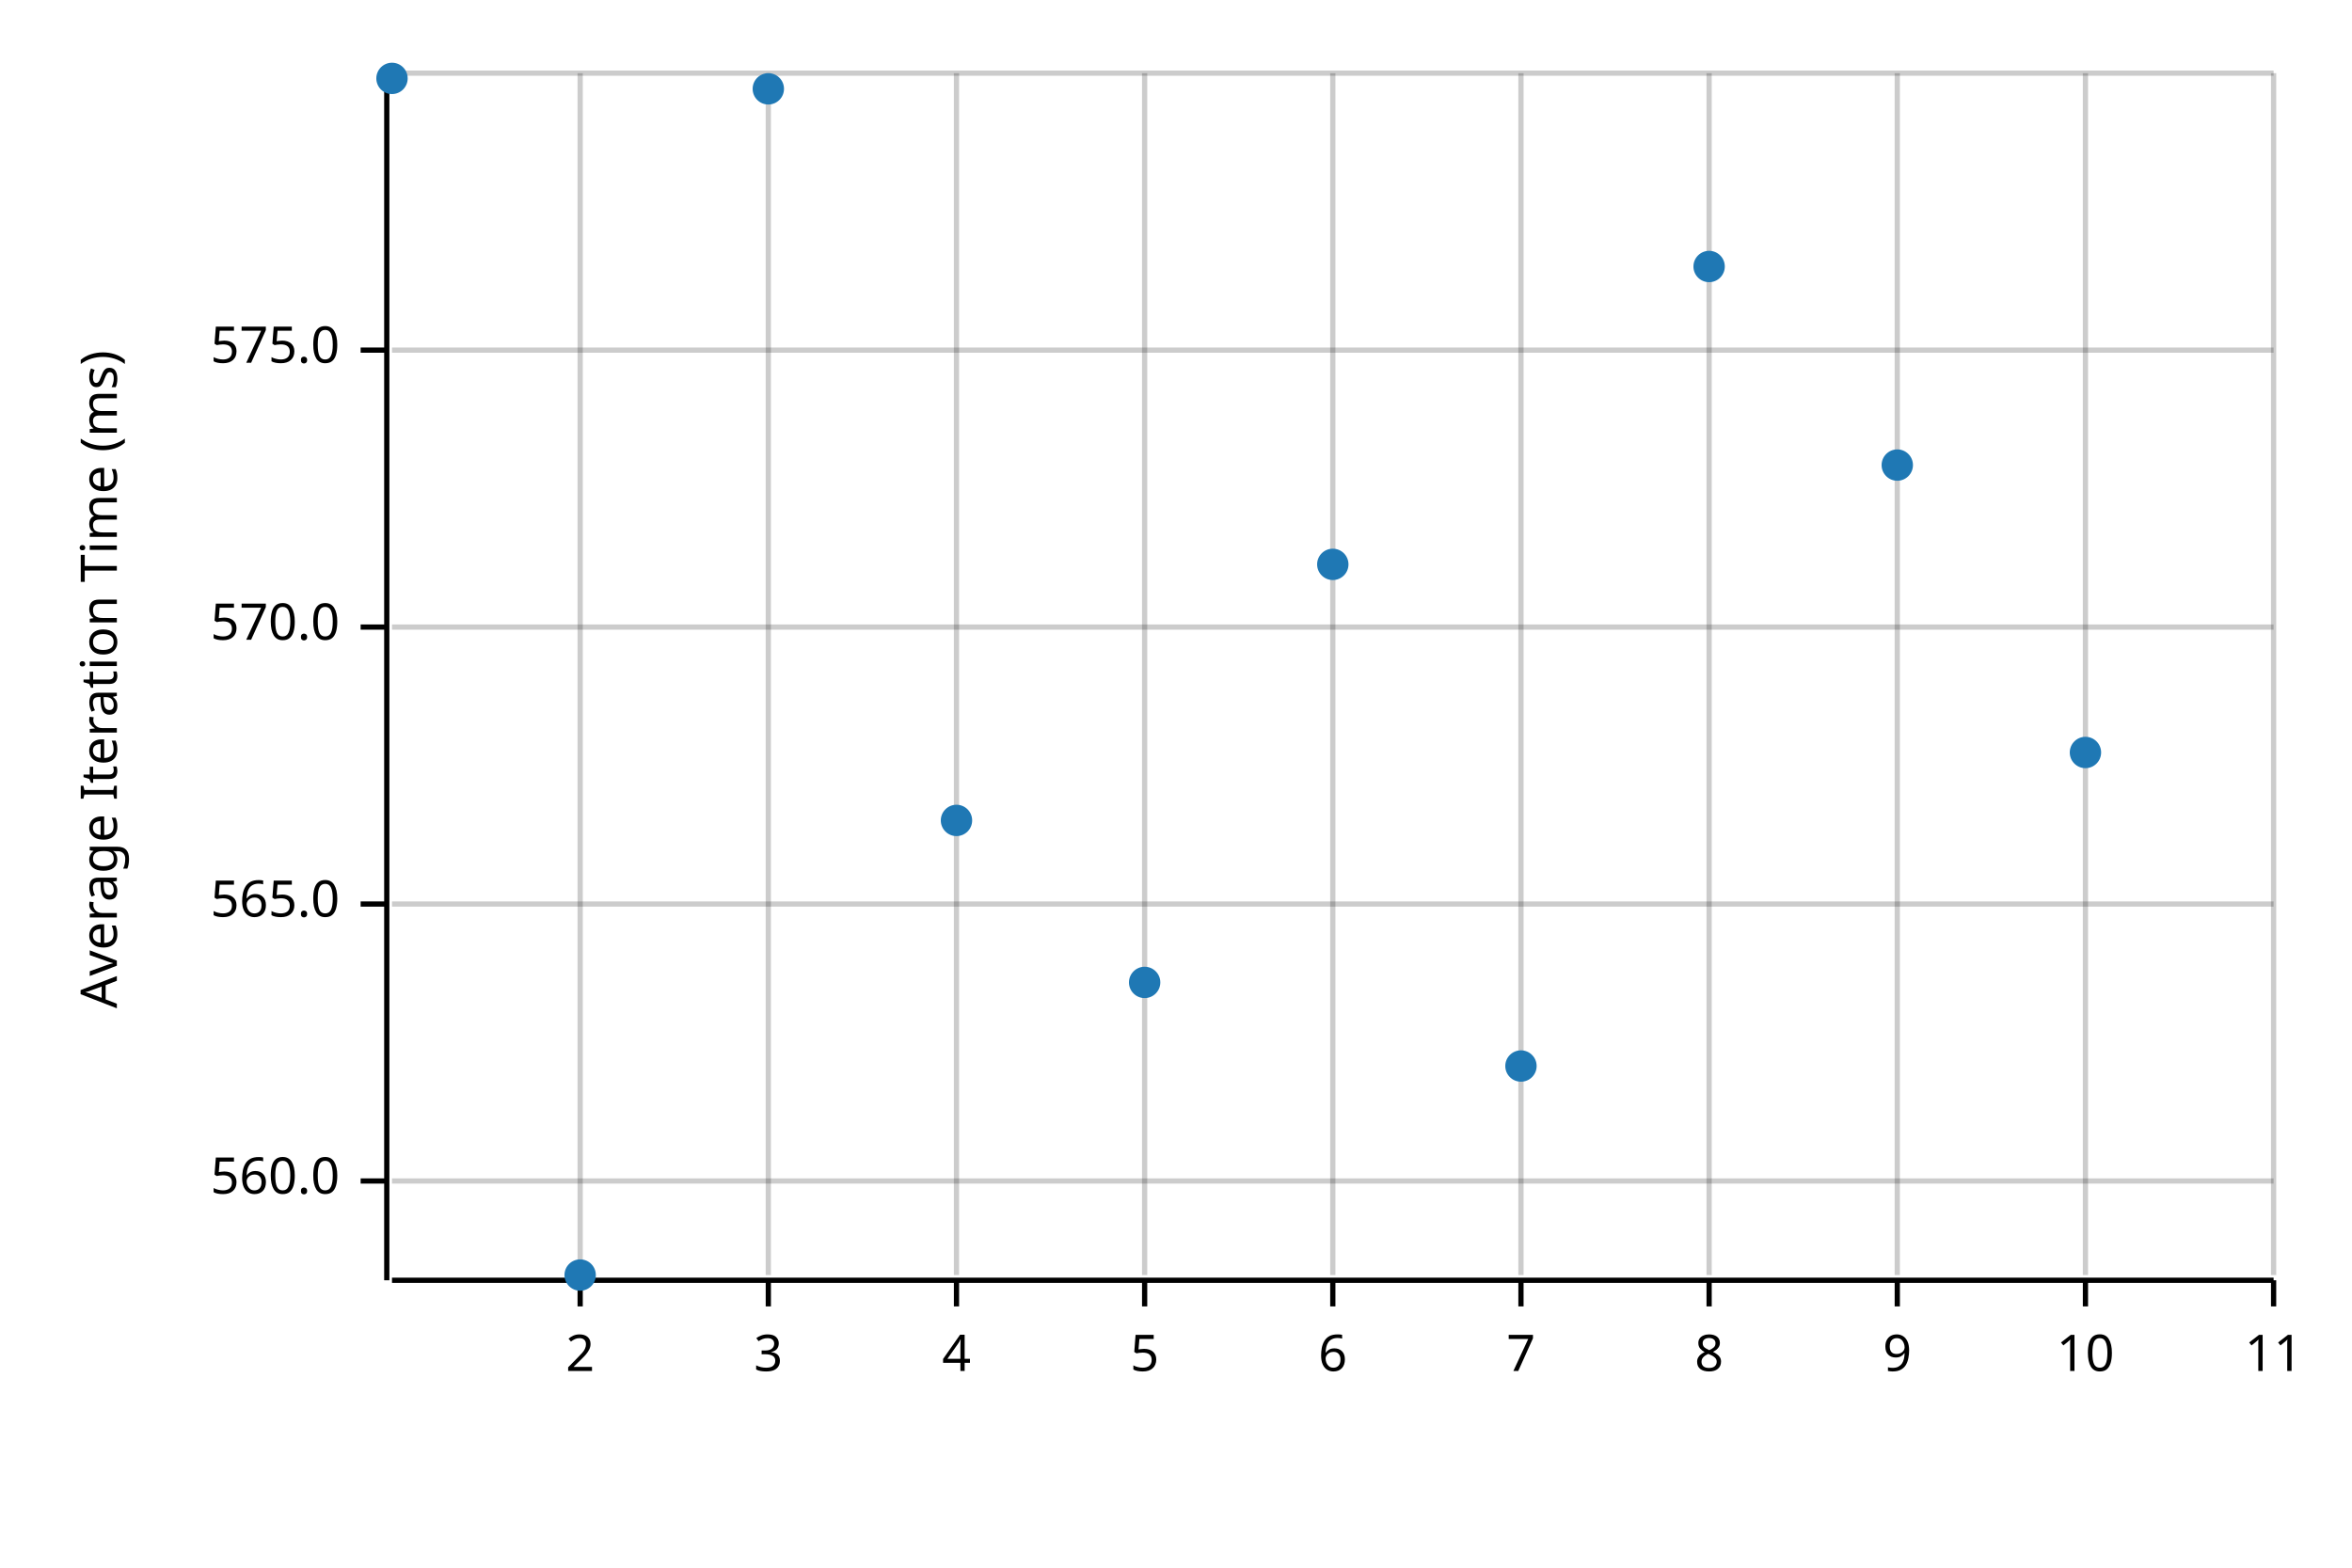
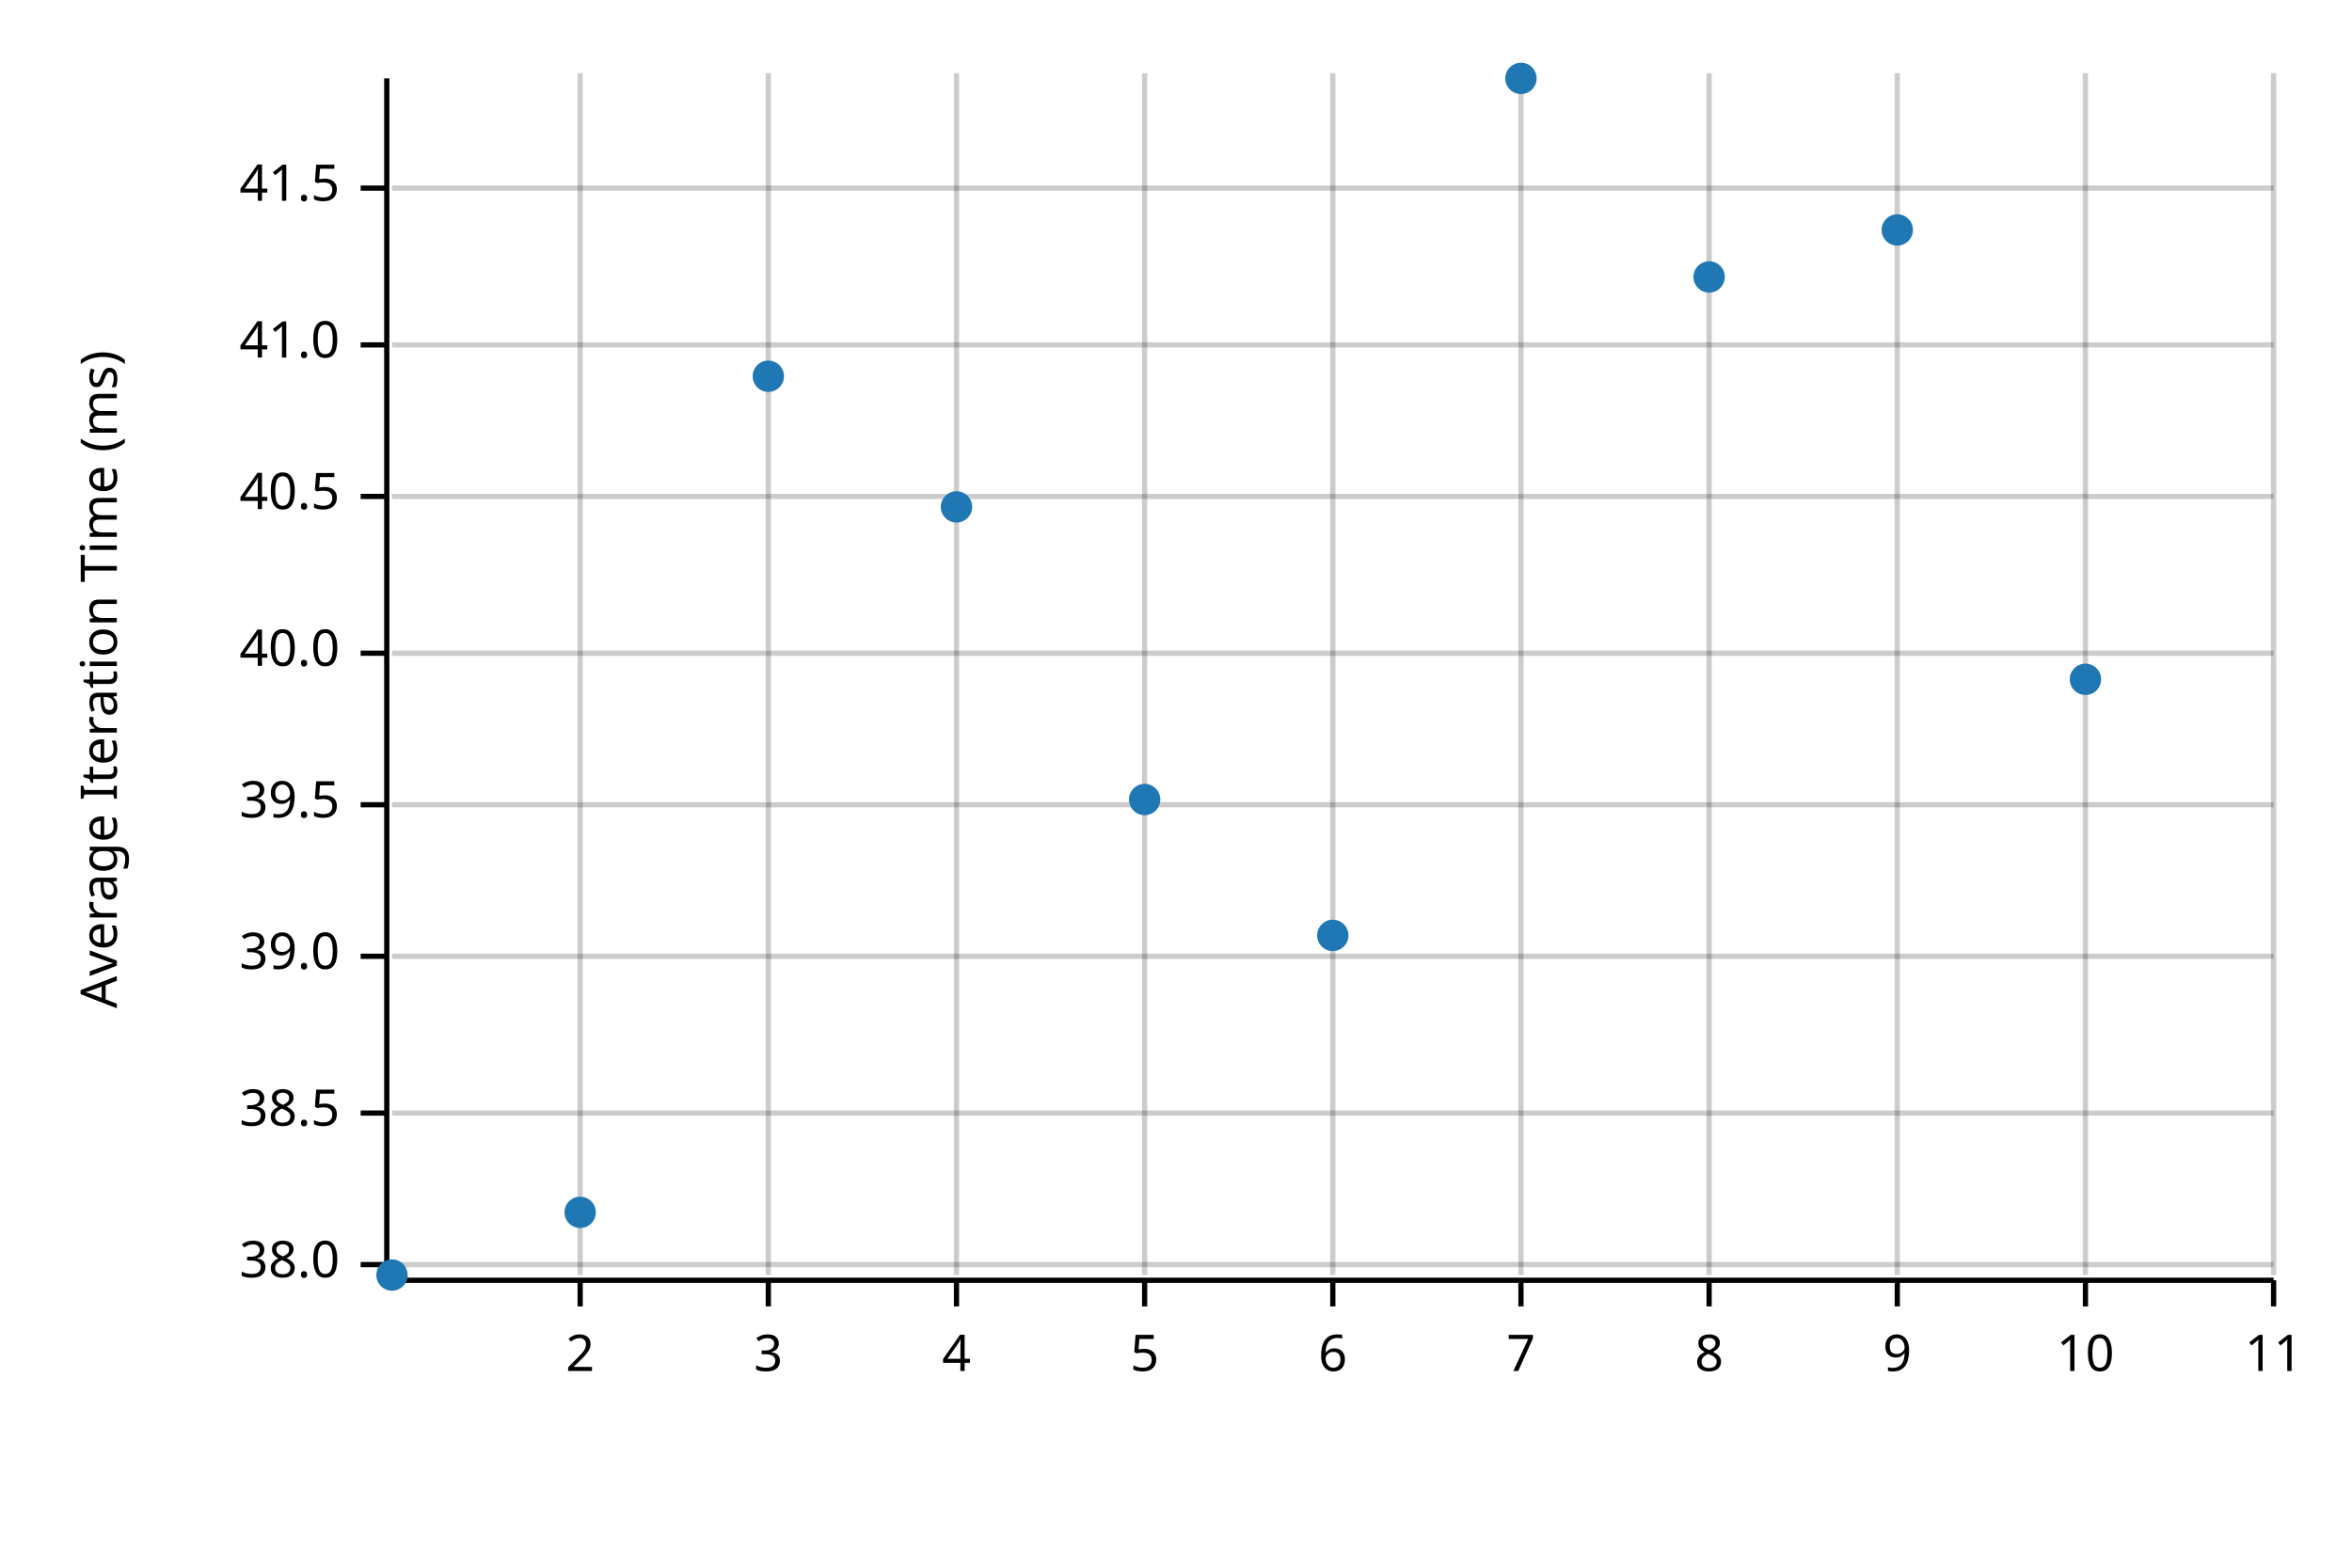
<svg xmlns="http://www.w3.org/2000/svg" width="450" height="300" viewBox="0 0 450 300">
  <text x="15" y="130" dy="0.76em" text-anchor="middle" font-family="sans-serif" font-size="9.677" opacity="1" fill="#000000" transform="rotate(270, 15, 130)">
Average Iteration Time (ms)
</text>
  <line opacity="0.2" stroke="#000000" stroke-width="1" x1="111" y1="244" x2="111" y2="14" />
  <line opacity="0.2" stroke="#000000" stroke-width="1" x1="147" y1="244" x2="147" y2="14" />
  <line opacity="0.2" stroke="#000000" stroke-width="1" x1="183" y1="244" x2="183" y2="14" />
  <line opacity="0.2" stroke="#000000" stroke-width="1" x1="219" y1="244" x2="219" y2="14" />
  <line opacity="0.2" stroke="#000000" stroke-width="1" x1="255" y1="244" x2="255" y2="14" />
  <line opacity="0.2" stroke="#000000" stroke-width="1" x1="291" y1="244" x2="291" y2="14" />
  <line opacity="0.2" stroke="#000000" stroke-width="1" x1="327" y1="244" x2="327" y2="14" />
  <line opacity="0.2" stroke="#000000" stroke-width="1" x1="363" y1="244" x2="363" y2="14" />
  <line opacity="0.2" stroke="#000000" stroke-width="1" x1="399" y1="244" x2="399" y2="14" />
  <line opacity="0.2" stroke="#000000" stroke-width="1" x1="435" y1="244" x2="435" y2="14" />
-   <line opacity="0.2" stroke="#000000" stroke-width="1" x1="75" y1="226" x2="435" y2="226" />
-   <line opacity="0.2" stroke="#000000" stroke-width="1" x1="75" y1="173" x2="435" y2="173" />
-   <line opacity="0.2" stroke="#000000" stroke-width="1" x1="75" y1="120" x2="435" y2="120" />
-   <line opacity="0.2" stroke="#000000" stroke-width="1" x1="75" y1="67" x2="435" y2="67" />
-   <line opacity="0.2" stroke="#000000" stroke-width="1" x1="75" y1="14" x2="435" y2="14" />
+   <line opacity="0.2" stroke="#000000" stroke-width="1" x1="75" y1="242" x2="435" y2="242" />
+   <line opacity="0.2" stroke="#000000" stroke-width="1" x1="75" y1="213" x2="435" y2="213" />
+   <line opacity="0.2" stroke="#000000" stroke-width="1" x1="75" y1="183" x2="435" y2="183" />
+   <line opacity="0.2" stroke="#000000" stroke-width="1" x1="75" y1="154" x2="435" y2="154" />
+   <line opacity="0.2" stroke="#000000" stroke-width="1" x1="75" y1="125" x2="435" y2="125" />
+   <line opacity="0.2" stroke="#000000" stroke-width="1" x1="75" y1="95" x2="435" y2="95" />
+   <line opacity="0.2" stroke="#000000" stroke-width="1" x1="75" y1="66" x2="435" y2="66" />
+   <line opacity="0.2" stroke="#000000" stroke-width="1" x1="75" y1="36" x2="435" y2="36" />
  <polyline fill="none" opacity="1" stroke="#000000" stroke-width="1" points="74,15 74,245 " />
-   <text x="65" y="226" dy="0.5ex" text-anchor="end" font-family="sans-serif" font-size="9.677" opacity="1" fill="#000000">
- 560.0
+   <text x="65" y="242" dy="0.5ex" text-anchor="end" font-family="sans-serif" font-size="9.677" opacity="1" fill="#000000">
+ 38.0
</text>
-   <polyline fill="none" opacity="1" stroke="#000000" stroke-width="1" points="69,226 74,226 " />
-   <text x="65" y="173" dy="0.5ex" text-anchor="end" font-family="sans-serif" font-size="9.677" opacity="1" fill="#000000">
- 565.0
+   <polyline fill="none" opacity="1" stroke="#000000" stroke-width="1" points="69,242 74,242 " />
+   <text x="65" y="213" dy="0.5ex" text-anchor="end" font-family="sans-serif" font-size="9.677" opacity="1" fill="#000000">
+ 38.5
</text>
-   <polyline fill="none" opacity="1" stroke="#000000" stroke-width="1" points="69,173 74,173 " />
-   <text x="65" y="120" dy="0.5ex" text-anchor="end" font-family="sans-serif" font-size="9.677" opacity="1" fill="#000000">
- 570.0
+   <polyline fill="none" opacity="1" stroke="#000000" stroke-width="1" points="69,213 74,213 " />
+   <text x="65" y="183" dy="0.5ex" text-anchor="end" font-family="sans-serif" font-size="9.677" opacity="1" fill="#000000">
+ 39.0
</text>
-   <polyline fill="none" opacity="1" stroke="#000000" stroke-width="1" points="69,120 74,120 " />
-   <text x="65" y="67" dy="0.5ex" text-anchor="end" font-family="sans-serif" font-size="9.677" opacity="1" fill="#000000">
- 575.0
+   <polyline fill="none" opacity="1" stroke="#000000" stroke-width="1" points="69,183 74,183 " />
+   <text x="65" y="154" dy="0.5ex" text-anchor="end" font-family="sans-serif" font-size="9.677" opacity="1" fill="#000000">
+ 39.5
</text>
-   <polyline fill="none" opacity="1" stroke="#000000" stroke-width="1" points="69,67 74,67 " />
+   <polyline fill="none" opacity="1" stroke="#000000" stroke-width="1" points="69,154 74,154 " />
+   <text x="65" y="125" dy="0.5ex" text-anchor="end" font-family="sans-serif" font-size="9.677" opacity="1" fill="#000000">
+ 40.0
+ </text>
+   <polyline fill="none" opacity="1" stroke="#000000" stroke-width="1" points="69,125 74,125 " />
+   <text x="65" y="95" dy="0.5ex" text-anchor="end" font-family="sans-serif" font-size="9.677" opacity="1" fill="#000000">
+ 40.5
+ </text>
+   <polyline fill="none" opacity="1" stroke="#000000" stroke-width="1" points="69,95 74,95 " />
+   <text x="65" y="66" dy="0.5ex" text-anchor="end" font-family="sans-serif" font-size="9.677" opacity="1" fill="#000000">
+ 41.0
+ </text>
+   <polyline fill="none" opacity="1" stroke="#000000" stroke-width="1" points="69,66 74,66 " />
+   <text x="65" y="36" dy="0.5ex" text-anchor="end" font-family="sans-serif" font-size="9.677" opacity="1" fill="#000000">
+ 41.5
+ </text>
+   <polyline fill="none" opacity="1" stroke="#000000" stroke-width="1" points="69,36 74,36 " />
  <polyline fill="none" opacity="1" stroke="#000000" stroke-width="1" points="75,245 435,245 " />
  <text x="111" y="255" dy="0.76em" text-anchor="middle" font-family="sans-serif" font-size="9.677" opacity="1" fill="#000000">
2
</text>
  <polyline fill="none" opacity="1" stroke="#000000" stroke-width="1" points="111,245 111,250 " />
  <text x="147" y="255" dy="0.76em" text-anchor="middle" font-family="sans-serif" font-size="9.677" opacity="1" fill="#000000">
3
</text>
  <polyline fill="none" opacity="1" stroke="#000000" stroke-width="1" points="147,245 147,250 " />
  <text x="183" y="255" dy="0.76em" text-anchor="middle" font-family="sans-serif" font-size="9.677" opacity="1" fill="#000000">
4
</text>
  <polyline fill="none" opacity="1" stroke="#000000" stroke-width="1" points="183,245 183,250 " />
  <text x="219" y="255" dy="0.76em" text-anchor="middle" font-family="sans-serif" font-size="9.677" opacity="1" fill="#000000">
5
</text>
  <polyline fill="none" opacity="1" stroke="#000000" stroke-width="1" points="219,245 219,250 " />
  <text x="255" y="255" dy="0.76em" text-anchor="middle" font-family="sans-serif" font-size="9.677" opacity="1" fill="#000000">
6
</text>
  <polyline fill="none" opacity="1" stroke="#000000" stroke-width="1" points="255,245 255,250 " />
  <text x="291" y="255" dy="0.76em" text-anchor="middle" font-family="sans-serif" font-size="9.677" opacity="1" fill="#000000">
7
</text>
  <polyline fill="none" opacity="1" stroke="#000000" stroke-width="1" points="291,245 291,250 " />
  <text x="327" y="255" dy="0.76em" text-anchor="middle" font-family="sans-serif" font-size="9.677" opacity="1" fill="#000000">
8
</text>
  <polyline fill="none" opacity="1" stroke="#000000" stroke-width="1" points="327,245 327,250 " />
  <text x="363" y="255" dy="0.76em" text-anchor="middle" font-family="sans-serif" font-size="9.677" opacity="1" fill="#000000">
9
</text>
  <polyline fill="none" opacity="1" stroke="#000000" stroke-width="1" points="363,245 363,250 " />
  <text x="399" y="255" dy="0.76em" text-anchor="middle" font-family="sans-serif" font-size="9.677" opacity="1" fill="#000000">
10
</text>
  <polyline fill="none" opacity="1" stroke="#000000" stroke-width="1" points="399,245 399,250 " />
  <text x="435" y="255" dy="0.76em" text-anchor="middle" font-family="sans-serif" font-size="9.677" opacity="1" fill="#000000">
11
</text>
  <polyline fill="none" opacity="1" stroke="#000000" stroke-width="1" points="435,245 435,250 " />
-   <circle cx="75" cy="15" r="3" opacity="1" fill="#1F78B4" stroke="none" />
-   <circle cx="111" cy="244" r="3" opacity="1" fill="#1F78B4" stroke="none" />
-   <circle cx="147" cy="17" r="3" opacity="1" fill="#1F78B4" stroke="none" />
-   <circle cx="183" cy="157" r="3" opacity="1" fill="#1F78B4" stroke="none" />
-   <circle cx="219" cy="188" r="3" opacity="1" fill="#1F78B4" stroke="none" />
-   <circle cx="255" cy="108" r="3" opacity="1" fill="#1F78B4" stroke="none" />
-   <circle cx="291" cy="204" r="3" opacity="1" fill="#1F78B4" stroke="none" />
-   <circle cx="327" cy="51" r="3" opacity="1" fill="#1F78B4" stroke="none" />
-   <circle cx="363" cy="89" r="3" opacity="1" fill="#1F78B4" stroke="none" />
-   <circle cx="399" cy="144" r="3" opacity="1" fill="#1F78B4" stroke="none" />
+   <circle cx="75" cy="244" r="3" opacity="1" fill="#1F78B4" stroke="none" />
+   <circle cx="111" cy="232" r="3" opacity="1" fill="#1F78B4" stroke="none" />
+   <circle cx="147" cy="72" r="3" opacity="1" fill="#1F78B4" stroke="none" />
+   <circle cx="183" cy="97" r="3" opacity="1" fill="#1F78B4" stroke="none" />
+   <circle cx="219" cy="153" r="3" opacity="1" fill="#1F78B4" stroke="none" />
+   <circle cx="255" cy="179" r="3" opacity="1" fill="#1F78B4" stroke="none" />
+   <circle cx="291" cy="15" r="3" opacity="1" fill="#1F78B4" stroke="none" />
+   <circle cx="327" cy="53" r="3" opacity="1" fill="#1F78B4" stroke="none" />
+   <circle cx="363" cy="44" r="3" opacity="1" fill="#1F78B4" stroke="none" />
+   <circle cx="399" cy="130" r="3" opacity="1" fill="#1F78B4" stroke="none" />
</svg>
